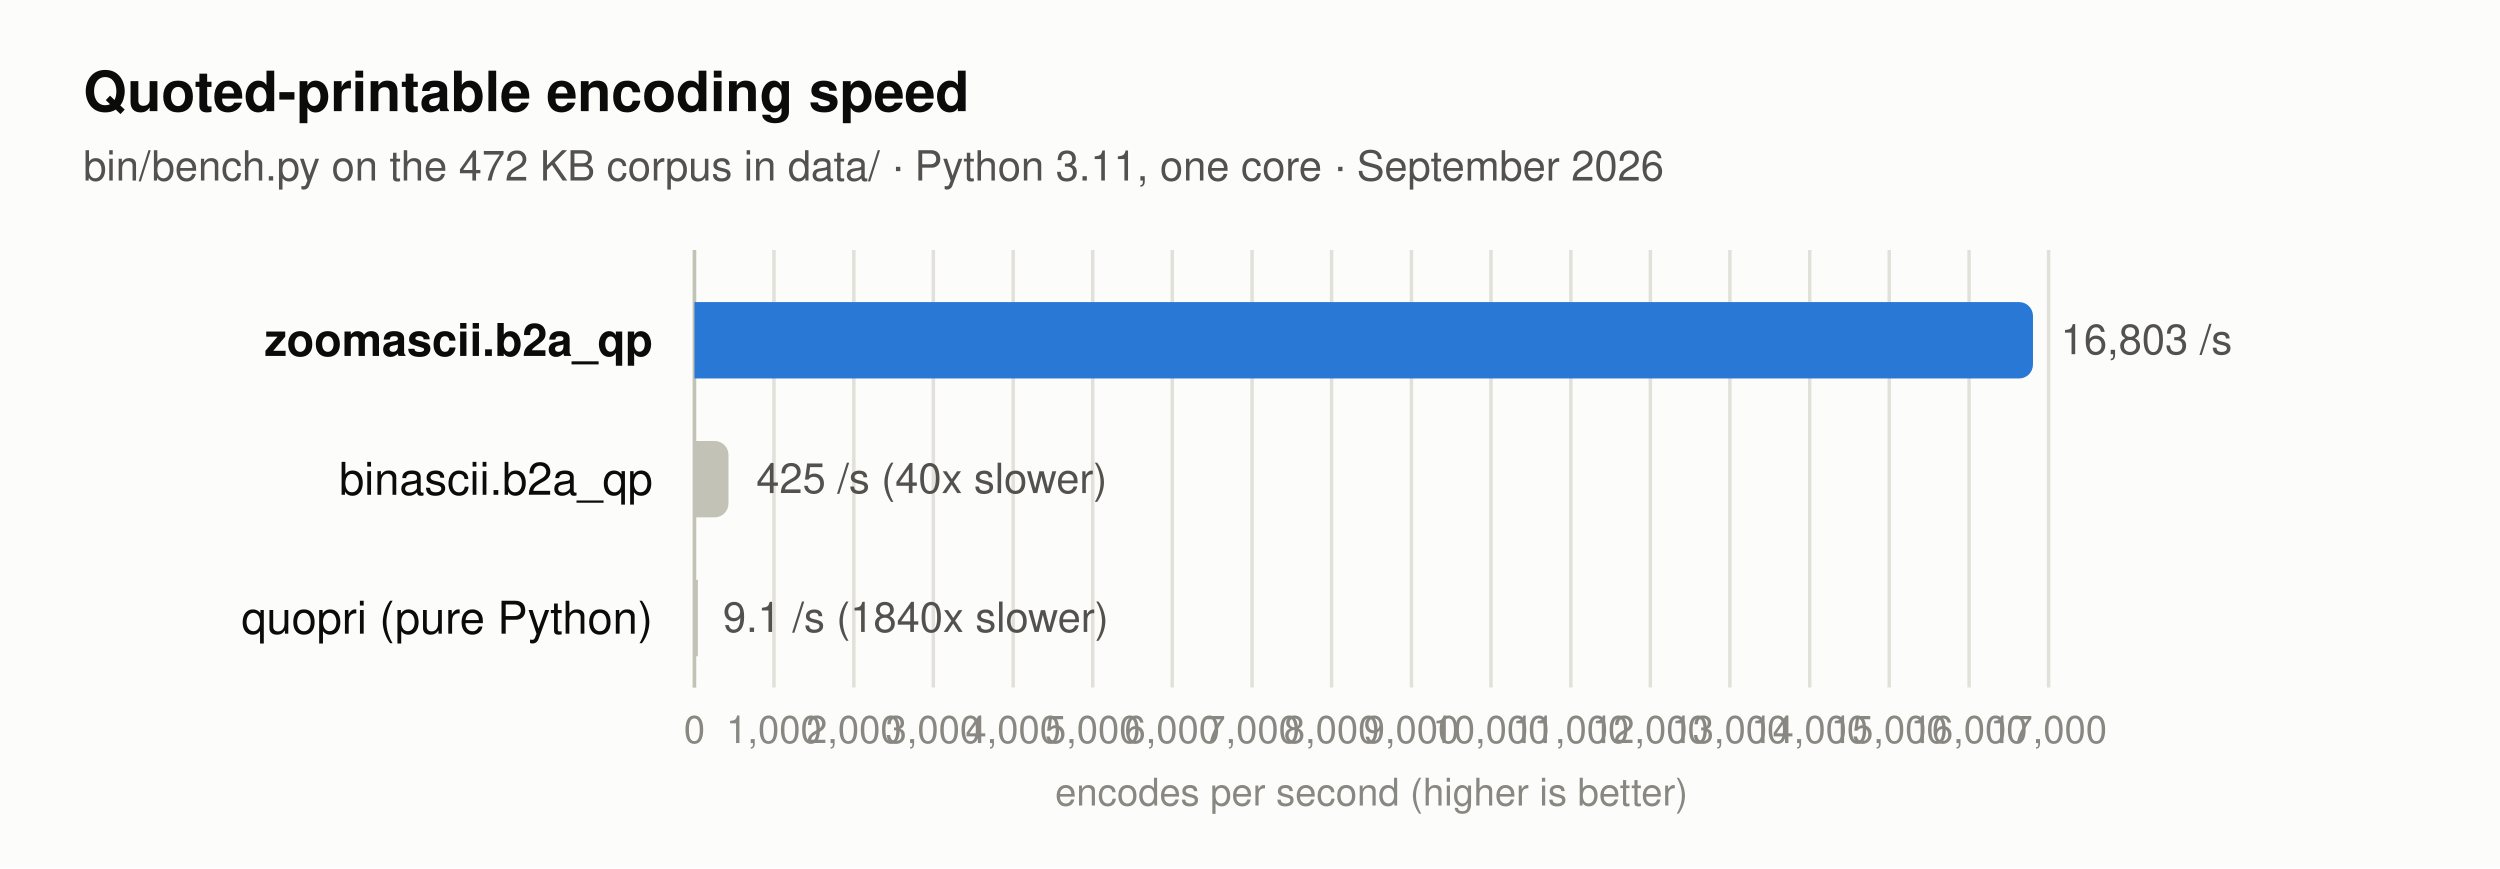
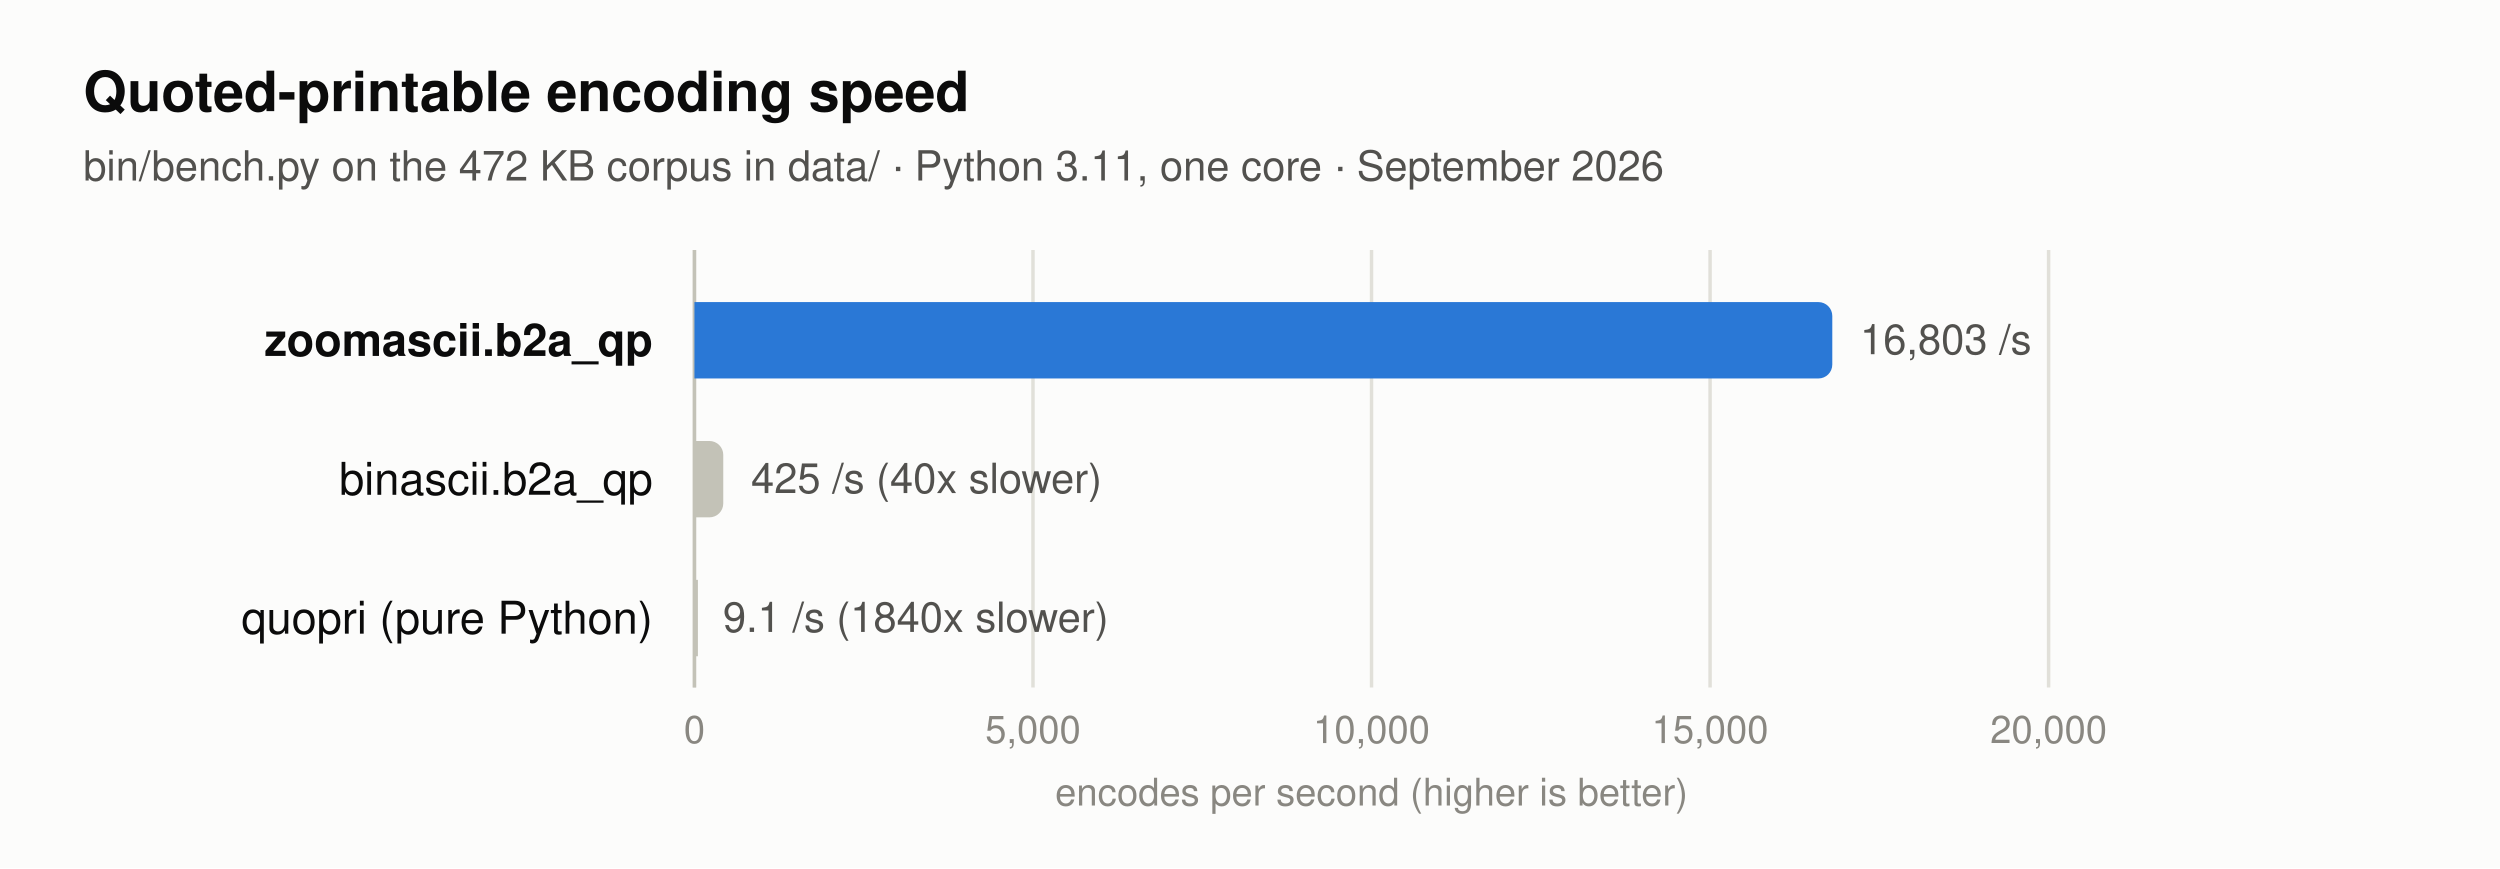
<svg xmlns="http://www.w3.org/2000/svg" width="720" height="250" viewBox="0 0 720 250" role="img" aria-labelledby="t d">
  <rect width="720" height="250" fill="#fcfcfb" />
  <g font-family="system-ui, -apple-system, &quot;Segoe UI&quot;, Helvetica, Arial, sans-serif">
    <text x="24" y="32" font-size="16" font-weight="600" fill="#0b0b0b">Quoted-printable encoding speed</text>
    <text x="24" y="52" font-size="12" fill="#52514e">bin/bench.py on the 472 KB corpus in data/ · Python 3.11, one core · September 2026</text>
    <line x1="200.0" y1="72" x2="200.0" y2="198" stroke="#e1e0d9" stroke-width="1" />
    <text x="200.0" y="214" font-size="11" text-anchor="middle" fill="#898781" style="font-variant-numeric: tabular-nums">0</text>
-     <line x1="222.9" y1="72" x2="222.9" y2="198" stroke="#e1e0d9" stroke-width="1" />
-     <text x="222.9" y="214" font-size="11" text-anchor="middle" fill="#898781" style="font-variant-numeric: tabular-nums">1,000</text>
-     <line x1="245.9" y1="72" x2="245.9" y2="198" stroke="#e1e0d9" stroke-width="1" />
-     <text x="245.9" y="214" font-size="11" text-anchor="middle" fill="#898781" style="font-variant-numeric: tabular-nums">2,000</text>
-     <line x1="268.8" y1="72" x2="268.8" y2="198" stroke="#e1e0d9" stroke-width="1" />
-     <text x="268.8" y="214" font-size="11" text-anchor="middle" fill="#898781" style="font-variant-numeric: tabular-nums">3,000</text>
-     <line x1="291.8" y1="72" x2="291.8" y2="198" stroke="#e1e0d9" stroke-width="1" />
-     <text x="291.8" y="214" font-size="11" text-anchor="middle" fill="#898781" style="font-variant-numeric: tabular-nums">4,000</text>
-     <line x1="314.7" y1="72" x2="314.7" y2="198" stroke="#e1e0d9" stroke-width="1" />
-     <text x="314.7" y="214" font-size="11" text-anchor="middle" fill="#898781" style="font-variant-numeric: tabular-nums">5,000</text>
-     <line x1="337.6" y1="72" x2="337.6" y2="198" stroke="#e1e0d9" stroke-width="1" />
-     <text x="337.6" y="214" font-size="11" text-anchor="middle" fill="#898781" style="font-variant-numeric: tabular-nums">6,000</text>
-     <line x1="360.6" y1="72" x2="360.6" y2="198" stroke="#e1e0d9" stroke-width="1" />
-     <text x="360.6" y="214" font-size="11" text-anchor="middle" fill="#898781" style="font-variant-numeric: tabular-nums">7,000</text>
-     <line x1="383.5" y1="72" x2="383.5" y2="198" stroke="#e1e0d9" stroke-width="1" />
-     <text x="383.5" y="214" font-size="11" text-anchor="middle" fill="#898781" style="font-variant-numeric: tabular-nums">8,000</text>
-     <line x1="406.5" y1="72" x2="406.5" y2="198" stroke="#e1e0d9" stroke-width="1" />
-     <text x="406.5" y="214" font-size="11" text-anchor="middle" fill="#898781" style="font-variant-numeric: tabular-nums">9,000</text>
-     <line x1="429.4" y1="72" x2="429.4" y2="198" stroke="#e1e0d9" stroke-width="1" />
-     <text x="429.4" y="214" font-size="11" text-anchor="middle" fill="#898781" style="font-variant-numeric: tabular-nums">10,000</text>
-     <line x1="452.4" y1="72" x2="452.4" y2="198" stroke="#e1e0d9" stroke-width="1" />
-     <text x="452.4" y="214" font-size="11" text-anchor="middle" fill="#898781" style="font-variant-numeric: tabular-nums">11,000</text>
-     <line x1="475.3" y1="72" x2="475.3" y2="198" stroke="#e1e0d9" stroke-width="1" />
-     <text x="475.3" y="214" font-size="11" text-anchor="middle" fill="#898781" style="font-variant-numeric: tabular-nums">12,000</text>
-     <line x1="498.2" y1="72" x2="498.2" y2="198" stroke="#e1e0d9" stroke-width="1" />
-     <text x="498.2" y="214" font-size="11" text-anchor="middle" fill="#898781" style="font-variant-numeric: tabular-nums">13,000</text>
-     <line x1="521.2" y1="72" x2="521.2" y2="198" stroke="#e1e0d9" stroke-width="1" />
-     <text x="521.2" y="214" font-size="11" text-anchor="middle" fill="#898781" style="font-variant-numeric: tabular-nums">14,000</text>
-     <line x1="544.1" y1="72" x2="544.1" y2="198" stroke="#e1e0d9" stroke-width="1" />
-     <text x="544.1" y="214" font-size="11" text-anchor="middle" fill="#898781" style="font-variant-numeric: tabular-nums">15,000</text>
-     <line x1="567.1" y1="72" x2="567.1" y2="198" stroke="#e1e0d9" stroke-width="1" />
-     <text x="567.1" y="214" font-size="11" text-anchor="middle" fill="#898781" style="font-variant-numeric: tabular-nums">16,000</text>
+     <line x1="297.5" y1="72" x2="297.5" y2="198" stroke="#e1e0d9" stroke-width="1" />
+     <text x="297.5" y="214" font-size="11" text-anchor="middle" fill="#898781" style="font-variant-numeric: tabular-nums">5,000</text>
+     <line x1="395.0" y1="72" x2="395.0" y2="198" stroke="#e1e0d9" stroke-width="1" />
+     <text x="395.0" y="214" font-size="11" text-anchor="middle" fill="#898781" style="font-variant-numeric: tabular-nums">10,000</text>
+     <line x1="492.5" y1="72" x2="492.5" y2="198" stroke="#e1e0d9" stroke-width="1" />
+     <text x="492.5" y="214" font-size="11" text-anchor="middle" fill="#898781" style="font-variant-numeric: tabular-nums">15,000</text>
    <line x1="590.0" y1="72" x2="590.0" y2="198" stroke="#e1e0d9" stroke-width="1" />
-     <text x="590.0" y="214" font-size="11" text-anchor="middle" fill="#898781" style="font-variant-numeric: tabular-nums">17,000</text>
+     <text x="590.0" y="214" font-size="11" text-anchor="middle" fill="#898781" style="font-variant-numeric: tabular-nums">20,000</text>
    <text x="395.0" y="232" font-size="11" text-anchor="middle" fill="#898781">encodes per second (higher is better)</text>
    <line x1="200" y1="72" x2="200" y2="198" stroke="#c3c2b7" stroke-width="1" />
-     <path d="M200.0,87.0 h381.5 a4,4 0 0 1 4,4 v14 a4,4 0 0 1 -4,4 h-381.5 z" fill="#2a78d6" />
+     <path d="M200.0,87.0 h323.7 a4,4 0 0 1 4,4 v14 a4,4 0 0 1 -4,4 h-323.7 z" fill="#2a78d6" />
    <text x="188" y="102.5" font-size="13" text-anchor="end" fill="#0b0b0b" font-weight="600">zoomascii.b2a_qp</text>
-     <text x="593.5" y="102.0" font-size="12" fill="#52514e" style="font-variant-numeric: tabular-nums">16,803 /s</text>
-     <path d="M200.0,127.0 h5.8 a4,4 0 0 1 4,4 v14 a4,4 0 0 1 -4,4 h-5.8 z" fill="#c3c2b7" />
+     <text x="535.7" y="102.0" font-size="12" fill="#52514e" style="font-variant-numeric: tabular-nums">16,803 /s</text>
+     <path d="M200.0,127.0 h4.3 a4,4 0 0 1 4,4 v14 a4,4 0 0 1 -4,4 h-4.3 z" fill="#c3c2b7" />
    <text x="188" y="142.5" font-size="13" text-anchor="end" fill="#0b0b0b" font-weight="400">binascii.b2a_qp</text>
-     <text x="217.8" y="142.0" font-size="12" fill="#52514e" style="font-variant-numeric: tabular-nums">425 /s  (40x slower)</text>
+     <text x="216.3" y="142.0" font-size="12" fill="#52514e" style="font-variant-numeric: tabular-nums">425 /s  (40x slower)</text>
    <rect x="200" y="167.0" width="1.00" height="22" fill="#c3c2b7" />
    <text x="188" y="182.5" font-size="13" text-anchor="end" fill="#0b0b0b" font-weight="400">quopri (pure Python)</text>
    <text x="208.2" y="182.0" font-size="12" fill="#52514e" style="font-variant-numeric: tabular-nums">9.1 /s  (1840x slower)</text>
  </g>
</svg>
